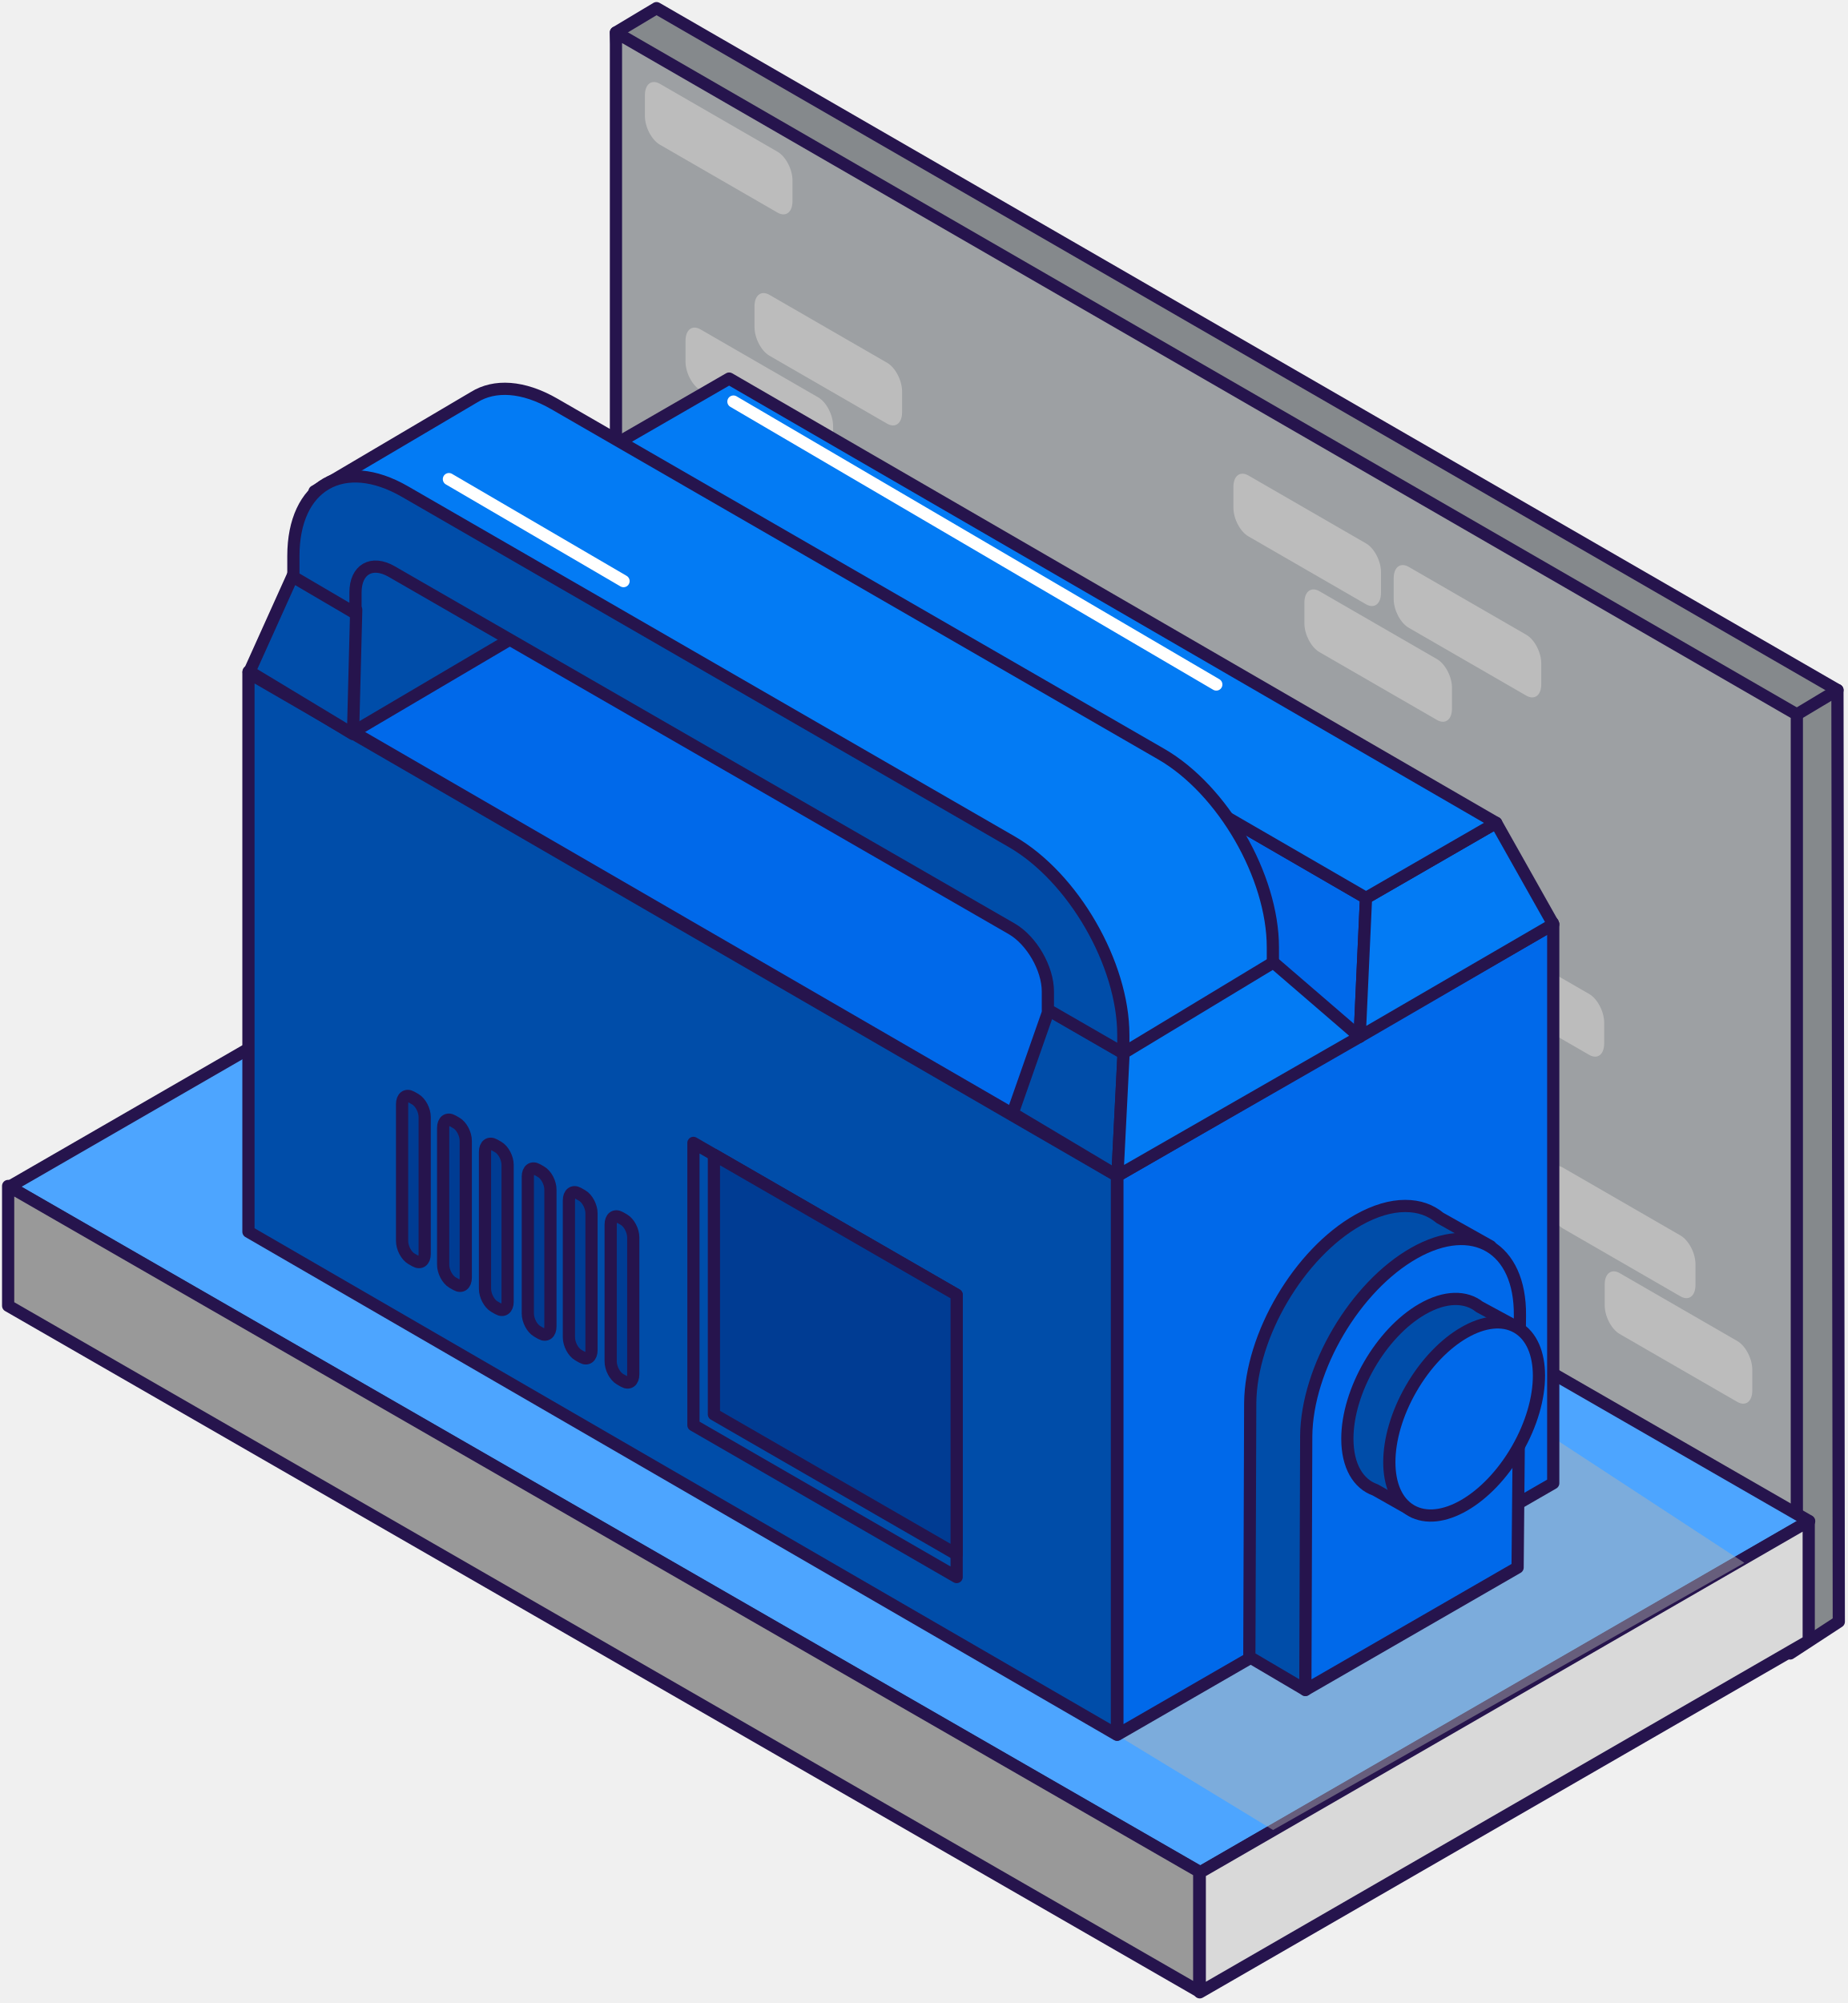
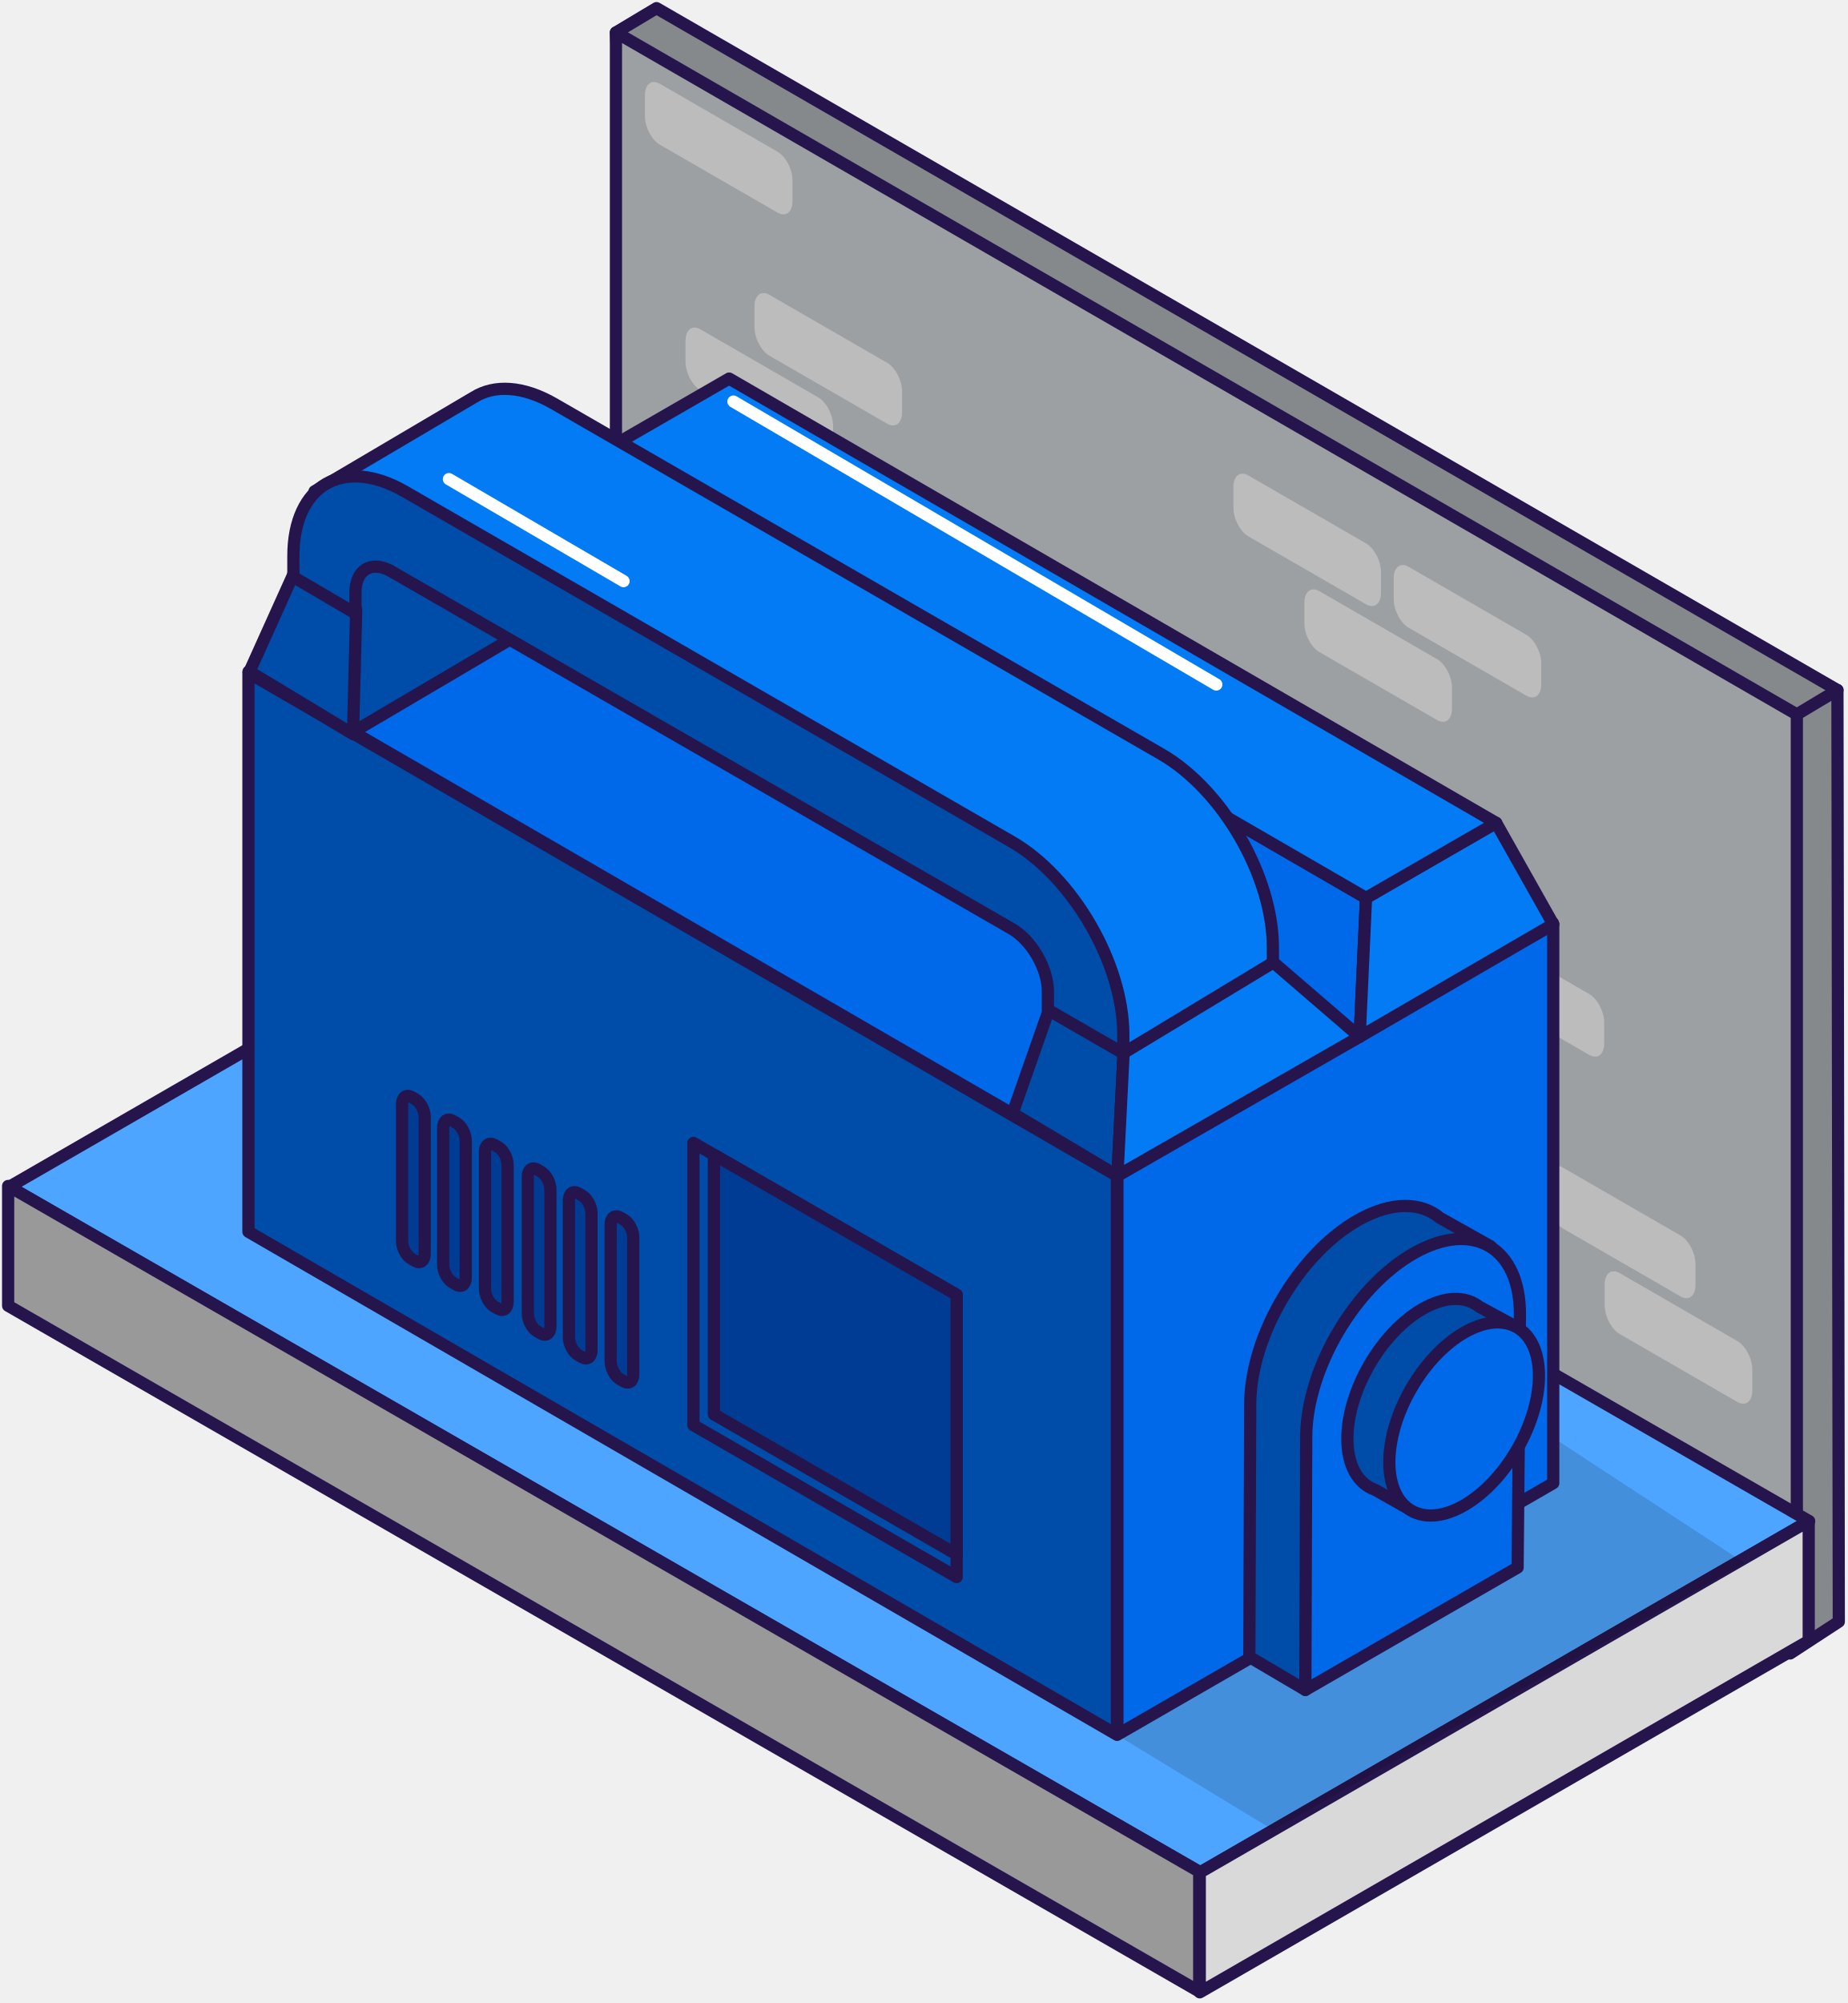
- <svg xmlns="http://www.w3.org/2000/svg" width="227" height="246" fill="none">
-   <path d="M225.879 199.166l-5.981 3.906-139.254-102.37L75.656 3.99 80.644 1l145.068 83.75.167 114.416z" fill="#85898C" stroke="#26144D" stroke-width="1.5" stroke-linecap="round" stroke-linejoin="round" />
-   <path d="M220.724 187.449l-145.06-83.757V3.99l145.06 83.751v99.708z" fill="#9DA0A3" stroke="#26144D" stroke-width="1.5" stroke-linecap="round" stroke-linejoin="round" />
-   <path d="M213.409 172.175l-14.444-8.338c-1.017-.586-1.842-2.165-1.842-3.522v-2.56c0-1.358.825-1.98 1.842-1.394l14.444 8.338c1.017.586 1.842 2.165 1.842 3.522v2.56c0 1.358-.825 1.98-1.842 1.394zm-6.979-12.962l-14.444-8.338c-1.017-.586-1.842-2.165-1.842-3.522v-2.56c0-1.358.825-1.98 1.842-1.394l14.444 8.338c1.016.586 1.842 2.165 1.842 3.522v2.56c0 1.358-.826 1.98-1.842 1.394zm-18.691-24.922l-14.444-8.337c-1.016-.587-1.842-2.166-1.842-3.523v-2.56c0-1.358.826-1.98 1.842-1.394l14.444 8.338c1.017.586 1.842 2.165 1.842 3.523v2.559c0 1.358-.825 1.98-1.842 1.394zm7.477-4.736l-14.444-8.338c-1.017-.586-1.842-2.165-1.842-3.523v-2.559c0-1.358.825-1.98 1.842-1.394l14.444 8.337c1.017.587 1.842 2.166 1.842 3.523v2.56c0 1.358-.825 1.98-1.842 1.394zm-94.72-73.285l-14.444-8.338c-1.017-.586-1.842-2.165-1.842-3.523v-2.56c0-1.357.825-1.98 1.842-1.393l14.444 8.337c1.017.586 1.842 2.165 1.842 3.523v2.56c0 1.358-.825 1.98-1.842 1.394zm8.474-4.24l-14.444-8.338c-1.017-.586-1.842-2.165-1.842-3.523v-2.56c0-1.358.825-1.98 1.842-1.393l14.444 8.337c1.016.586 1.842 2.165 1.842 3.523v2.56c0 1.357-.826 1.98-1.842 1.393zm26.173 37.889l-14.444-8.337c-1.017-.587-1.843-2.166-1.843-3.523v-2.56c0-1.358.826-1.98 1.843-1.394l14.444 8.338c1.016.586 1.842 2.165 1.842 3.523v2.56c0 1.357-.826 1.979-1.842 1.393zm8.726-4.486l-14.444-8.337c-1.017-.586-1.842-2.165-1.842-3.523v-2.56c0-1.357.825-1.98 1.842-1.393l14.444 8.337c1.017.587 1.842 2.166 1.842 3.523v2.56c0 1.358-.825 1.98-1.842 1.393zm32.65 2.99l-14.443-8.338c-1.017-.586-1.843-2.165-1.843-3.522v-2.56c0-1.358.826-1.98 1.843-1.394l14.443 8.338c1.017.586 1.843 2.165 1.843 3.522v2.56c0 1.358-.826 1.98-1.843 1.394zm-8.72-14.211l-14.444-8.338c-1.017-.586-1.842-2.165-1.842-3.522v-2.56c0-1.358.825-1.98 1.842-1.394l14.444 8.338c1.017.586 1.842 2.165 1.842 3.522v2.56c0 1.358-.825 1.98-1.842 1.394zm19.688 11.221l-14.444-8.337c-1.016-.586-1.842-2.165-1.842-3.523v-2.56c0-1.357.826-1.98 1.842-1.393l14.444 8.337c1.017.587 1.842 2.166 1.842 3.523v2.56c0 1.358-.825 1.98-1.842 1.393zm-91.98-59.325l-14.444-8.337c-1.017-.586-1.842-2.165-1.842-3.523v-2.56c0-1.357.825-1.98 1.842-1.393l14.444 8.337c1.016.586 1.842 2.165 1.842 3.523v2.56c0 1.357-.826 1.98-1.842 1.393z" fill="#BCBCBC" />
-   <path d="M220.725 87.741l4.988-2.99" stroke="#26144D" stroke-width="1.5" stroke-linecap="round" stroke-linejoin="round" />
-   <path d="M147.433 229.978L1.123 145.77l74.803-43.161 146.312 84.208-74.805 43.161z" fill="#4DA5FF" stroke="#26144D" stroke-width="1.5" stroke-linecap="round" stroke-linejoin="round" />
-   <path d="M147.311 244.581L1 160.367v-14.711l146.311 84.208v14.717z" fill="#999" stroke="#26144D" stroke-width="1.5" stroke-linecap="round" stroke-linejoin="round" />
-   <path d="M222.184 201.527l-74.804 43.161v-14.711l74.804-43.161v14.711z" fill="#D9D9D9" stroke="#26144D" stroke-width="1.5" stroke-linecap="round" stroke-linejoin="round" />
-   <path d="M132.019 209.933l24.365 14.819 57.898-32.812-29.658-19.403-52.605 37.396z" fill="#B2B4B3" opacity=".46" />
-   <path d="M137.204 213.05L30.519 151.28V82.64l106.685 61.764v68.646z" fill="#004DA9" stroke="#26144D" stroke-width="1.5" stroke-linecap="round" stroke-linejoin="round" />
-   <path d="M137.219 144.246L30.533 82.476l53.54-30.888 106.679 61.77-53.533 30.888zm53.581 37.91l-53.539 30.888v-68.64L190.8 113.51v68.646z" fill="#0069EA" stroke="#26144D" stroke-width="1.5" stroke-linecap="round" stroke-linejoin="round" />
-   <path d="M117.514 159.02v34.666l-32.332-18.654v-34.666l2.516 1.454 29.816 17.2z" stroke="#26144D" stroke-width="1.5" stroke-linecap="round" stroke-linejoin="round" />
-   <path d="M117.515 159.02v31.885l-29.817-17.2V141.82l29.817 17.2z" fill="#003C93" stroke="#26144D" stroke-width="1.5" stroke-linecap="round" stroke-linejoin="round" />
-   <path d="M183.101 153.065l-3.304 7.917-15.032 35.999-4.409 10.571-6.887-4.057.108-31.18c.082-8.317 6.016-18.381 13.266-22.476 2.077-1.168 4.034-1.727 5.768-1.727 1.735 0 3.114.508 4.276 1.467l6.214 3.486z" fill="#004DA9" stroke="#26144D" stroke-width="1.5" stroke-linecap="round" stroke-linejoin="round" />
-   <path d="M179.794 160.98l-.254 27.485-14.778 8.515 15.032-36z" stroke="#26144D" stroke-width="1.5" stroke-linecap="round" stroke-linejoin="round" />
-   <path d="M186.423 192.516l-26.074 15.035.108-31.18c.076-8.318 6.016-18.381 13.265-22.476 7.25-4.095 13.063-.667 12.987 7.651l-.286 30.97z" fill="#0069EA" stroke="#26144D" stroke-width="1.5" stroke-linecap="round" stroke-linejoin="round" />
-   <path d="M186.215 162.925l-2.369 4.305-7.497 13.65-2.643 4.8-4.772-2.698c-2.09-.737-3.424-2.946-3.424-6.286 0-5.86 4.117-12.984 9.193-15.911 2.827-1.631 5.356-1.619 7.04-.279h.006l4.466 2.419z" fill="#004DA9" stroke="#26144D" stroke-width="1.5" stroke-linecap="round" stroke-linejoin="round" />
-   <path d="M186.354 178.021c3.59-6.213 3.59-12.928.001-14.999-3.588-2.071-9.408 1.288-12.997 7.501-3.59 6.213-3.59 12.928-.002 14.999 3.589 2.07 9.408-1.288 12.998-7.501z" fill="#0069EA" stroke="#26144D" stroke-width="1.5" stroke-linecap="round" stroke-linejoin="round" />
-   <path d="M167.018 127.333L65.6 66.343l7.98-10.621 94.22 54.557-.782 17.054z" stroke="#26144D" stroke-width="1.5" stroke-linecap="round" stroke-linejoin="round" />
-   <path d="M167.021 127.332l.781-17.054 15.985-9.218 7.014 12.45-23.78 13.822z" fill="#037BF4" stroke="#26144D" stroke-width="1.5" stroke-linecap="round" stroke-linejoin="round" />
-   <path d="M167.802 110.278L73.582 55.72l15.985-9.225 94.22 54.564-15.985 9.219z" fill="#037BF4" stroke="#26144D" stroke-width="1.5" stroke-linecap="round" stroke-linejoin="round" />
-   <path d="M43.391 89.89l31.875-18.787s-32.04-4.323-32.307-4.234c-.267.088-3.443 11.11-3.443 11.11l3.869 11.911h.006zm80.999 46.838l4.453-12.705 9.181 5.296-.762 15.085-12.872-7.676z" fill="#004DA9" stroke="#26144D" stroke-width="1.5" stroke-linecap="round" stroke-linejoin="round" />
-   <path d="M30.651 82.481l5.426-12.038 7.681 4.451-.394 15.263-12.713-7.676z" fill="#004DA9" stroke="#26144D" stroke-width="1.5" stroke-linecap="round" stroke-linejoin="round" />
-   <path d="M156.36 116.352v2.254l-18.361 10.762-6.951-15.93-92.41-53.097 19.607-11.568c2.497-1.55 5.998-1.39 9.867.844l74.537 43.002c7.561 4.362 13.711 15.009 13.711 23.733z" fill="#037BF4" stroke="#26144D" stroke-width="1.5" stroke-linecap="round" stroke-linejoin="round" />
-   <path d="M51.019 154.872l-.477-.273c-.635-.368-1.15-1.346-1.15-2.19v-16.806c0-.844.515-1.232 1.15-.87l.477.273c.635.368 1.15 1.346 1.15 2.191v16.806c0 .844-.515 1.231-1.15.869zm5.045 2.914l-.477-.273c-.635-.368-1.15-1.346-1.15-2.19v-16.806c0-.844.515-1.232 1.15-.87l.477.273c.635.369 1.15 1.346 1.15 2.191v16.806c0 .844-.515 1.231-1.15.869zm5.141 2.959l-.477-.273c-.635-.368-1.15-1.346-1.15-2.19v-16.806c0-.844.515-1.232 1.15-.87l.477.273c.635.369 1.15 1.346 1.15 2.191v16.806c0 .844-.515 1.231-1.15.869zm5.259 3.036l-.476-.273c-.635-.369-1.15-1.346-1.15-2.191v-16.806c0-.844.515-1.231 1.15-.87l.476.273c.636.369 1.15 1.346 1.15 2.191v16.806c0 .844-.514 1.231-1.15.87zm5.046 2.914l-.476-.273c-.636-.369-1.15-1.346-1.15-2.191v-16.806c0-.844.514-1.231 1.15-.87l.476.273c.636.369 1.15 1.346 1.15 2.191v16.806c0 .844-.514 1.232-1.15.87zm5.131 2.965l-.476-.273c-.636-.368-1.15-1.346-1.15-2.19v-16.806c0-.844.514-1.232 1.15-.87l.476.273c.635.369 1.15 1.346 1.15 2.191v16.806c0 .844-.515 1.231-1.15.869z" fill="#003C93" stroke="#26144D" stroke-width="1.5" stroke-linecap="round" stroke-linejoin="round" />
-   <path d="M55.145 58.844L76.594 71.37m13.501-22.05l59.315 34.748" stroke="#fff" stroke-width="1.5" stroke-linecap="round" stroke-linejoin="round" />
-   <path d="M137.261 144.404l.762-15.086 18.399-11.117 10.598 9.13-29.759 17.073z" fill="#037BF4" stroke="#26144D" stroke-width="1.5" stroke-linecap="round" stroke-linejoin="round" />
-   <path d="M43.669 75.34l-7.63-4.477v-2.578c0-8.723 6.15-12.272 13.71-7.91l74.531 43.001c7.56 4.362 13.71 15.01 13.71 23.733v2.254l-9.269-5.346v-2.254c0-2.825-1.995-6.279-4.448-7.695L48.116 70.196c-2.453-1.415-4.447-.266-4.447 2.565v2.578z" fill="#004DA9" stroke="#26144D" stroke-width="1.5" stroke-linecap="round" stroke-linejoin="round" />
+ <svg xmlns="http://www.w3.org/2000/svg" width="227" height="246" viewBox="0 0 227 246" fill="none">
+   <path d="M225.879 199.166L219.898 203.072L80.644 100.702L75.656 3.99L80.644 1L225.712 84.751L225.879 199.166Z" fill="#85898C" stroke="#26144D" stroke-width="1.5" stroke-linecap="round" stroke-linejoin="round" />
+   <path d="M220.724 187.449L75.663 103.692V3.99L220.724 87.741V187.449Z" fill="#9DA0A3" stroke="#26144D" stroke-width="1.5" stroke-linecap="round" stroke-linejoin="round" />
+   <path d="M213.409 172.175L198.965 163.837C197.948 163.251 197.123 161.672 197.123 160.315V157.755C197.123 156.397 197.948 155.775 198.965 156.361L213.409 164.699C214.426 165.285 215.251 166.864 215.251 168.221V170.781C215.251 172.139 214.426 172.761 213.409 172.175Z" fill="#BCBCBC" />
+   <path d="M206.43 159.213L191.986 150.875C190.969 150.289 190.144 148.71 190.144 147.353V144.793C190.144 143.435 190.969 142.813 191.986 143.399L206.43 151.737C207.446 152.323 208.272 153.902 208.272 155.259V157.819C208.272 159.177 207.446 159.799 206.43 159.213Z" fill="#BCBCBC" />
+   <path d="M187.739 134.291L173.295 125.954C172.279 125.367 171.453 123.788 171.453 122.431V119.871C171.453 118.513 172.279 117.891 173.295 118.477L187.739 126.815C188.756 127.401 189.581 128.98 189.581 130.338V132.897C189.581 134.255 188.756 134.877 187.739 134.291Z" fill="#BCBCBC" />
+   <path d="M195.216 129.555L180.772 121.217C179.755 120.631 178.93 119.052 178.93 117.694V115.135C178.93 113.777 179.755 113.155 180.772 113.741L195.216 122.078C196.233 122.665 197.058 124.244 197.058 125.601V128.161C197.058 129.519 196.233 130.141 195.216 129.555Z" fill="#BCBCBC" />
+   <path d="M100.496 56.27L86.052 47.932C85.035 47.346 84.21 45.767 84.21 44.409V41.849C84.21 40.492 85.035 39.87 86.052 40.456L100.496 48.793C101.513 49.379 102.338 50.958 102.338 52.316V54.876C102.338 56.234 101.513 56.856 100.496 56.27Z" fill="#BCBCBC" />
+   <path d="M108.97 52.029L94.526 43.692C93.509 43.106 92.684 41.527 92.684 40.169V37.609C92.684 36.252 93.509 35.63 94.526 36.216L108.97 44.553C109.986 45.139 110.812 46.718 110.812 48.076V50.636C110.812 51.993 109.986 52.615 108.97 52.029Z" fill="#BCBCBC" />
+   <path d="M135.143 89.919L120.699 81.582C119.682 80.995 118.856 79.416 118.856 78.059V75.499C118.856 74.141 119.682 73.519 120.699 74.105L135.143 82.443C136.159 83.029 136.985 84.608 136.985 85.966V88.525C136.985 89.883 136.159 90.505 135.143 89.919Z" fill="#BCBCBC" />
+   <path d="M143.869 85.433L129.425 77.096C128.408 76.51 127.583 74.931 127.583 73.573V71.013C127.583 69.656 128.408 69.034 129.425 69.62L143.869 77.957C144.886 78.543 145.711 80.123 145.711 81.48V84.04C145.711 85.398 144.886 86.02 143.869 85.433Z" fill="#BCBCBC" />
+   <path d="M176.519 88.423L162.076 80.085C161.059 79.499 160.233 77.92 160.233 76.563V74.003C160.233 72.645 161.059 72.023 162.076 72.609L176.519 80.947C177.536 81.533 178.362 83.112 178.362 84.469V87.029C178.362 88.387 177.536 89.009 176.519 88.423Z" fill="#BCBCBC" />
+   <path d="M167.799 74.212L153.355 65.874C152.338 65.288 151.513 63.709 151.513 62.352V59.792C151.513 58.434 152.338 57.812 153.355 58.398L167.799 66.736C168.816 67.322 169.641 68.901 169.641 70.258V72.818C169.641 74.176 168.816 74.798 167.799 74.212Z" fill="#BCBCBC" />
+   <path d="M187.487 85.433L173.043 77.096C172.027 76.51 171.201 74.931 171.201 73.573V71.013C171.201 69.656 172.027 69.034 173.043 69.62L187.487 77.957C188.504 78.543 189.329 80.123 189.329 81.48V84.04C189.329 85.398 188.504 86.02 187.487 85.433Z" fill="#BCBCBC" />
+   <path d="M95.507 26.108L81.063 17.771C80.046 17.185 79.221 15.606 79.221 14.248V11.688C79.221 10.331 80.046 9.709 81.063 10.295L95.507 18.632C96.523 19.218 97.349 20.797 97.349 22.155V24.715C97.349 26.072 96.523 26.695 95.507 26.108Z" fill="#BCBCBC" />
+   <path d="M220.725 87.741L225.713 84.751" stroke="#26144D" stroke-width="1.5" stroke-linecap="round" stroke-linejoin="round" />
+   <path d="M147.433 229.978L1.122 145.77L75.927 102.609L222.238 186.817L147.433 229.978Z" fill="#4DA5FF" stroke="#26144D" stroke-width="1.5" stroke-linecap="round" stroke-linejoin="round" />
+   <path d="M147.311 244.581L1 160.367V145.656L147.311 229.864V244.581Z" fill="#999999" stroke="#26144D" stroke-width="1.5" stroke-linecap="round" stroke-linejoin="round" />
+   <path d="M222.184 201.527L147.38 244.688V229.977L222.184 186.816V201.527Z" fill="#D9D9D9" stroke="#26144D" stroke-width="1.5" stroke-linecap="round" stroke-linejoin="round" />
+   <g style="mix-blend-mode:multiply" opacity="0.46">
+     <path d="M132.019 209.933L156.384 224.752L214.282 191.94L184.624 172.537L132.019 209.933Z" fill="#B2B4B3" />
+   </g>
+   <path d="M137.204 213.05L30.519 151.28V82.641L137.204 144.404V213.05Z" fill="#004DA9" stroke="#26144D" stroke-width="1.5" stroke-linecap="round" stroke-linejoin="round" />
+   <path d="M137.219 144.246L30.533 82.476L84.073 51.588L190.752 113.358L137.219 144.246Z" fill="#0069EA" stroke="#26144D" stroke-width="1.5" stroke-linecap="round" stroke-linejoin="round" />
+   <path d="M190.8 182.156L137.261 213.044V144.404L190.8 113.51V182.156Z" fill="#0069EA" stroke="#26144D" stroke-width="1.5" stroke-linecap="round" stroke-linejoin="round" />
+   <path d="M117.514 159.02V193.686L85.182 175.032V140.366L87.698 141.82L117.514 159.02Z" stroke="#26144D" stroke-width="1.5" stroke-linecap="round" stroke-linejoin="round" />
+   <path d="M117.515 159.02V190.905L87.698 173.705V141.82L117.515 159.02Z" fill="#003C93" stroke="#26144D" stroke-width="1.5" stroke-linecap="round" stroke-linejoin="round" />
+   <path d="M183.101 153.065L179.797 160.982L164.765 196.981L160.356 207.552L153.469 203.495L153.577 172.315C153.659 163.998 159.593 153.934 166.843 149.839C168.92 148.671 170.877 148.112 172.611 148.112C174.346 148.112 175.725 148.62 176.887 149.579L183.101 153.065Z" fill="#004DA9" stroke="#26144D" stroke-width="1.5" stroke-linecap="round" stroke-linejoin="round" />
+   <path d="M179.794 160.98L179.54 188.465L164.762 196.98L179.794 160.98Z" stroke="#26144D" stroke-width="1.5" stroke-linecap="round" stroke-linejoin="round" />
+   <path d="M186.423 192.516L160.349 207.551L160.457 176.371C160.533 168.053 166.473 157.99 173.722 153.895C180.972 149.8 186.785 153.228 186.709 161.546L186.423 192.516Z" fill="#0069EA" stroke="#26144D" stroke-width="1.5" stroke-linecap="round" stroke-linejoin="round" />
+   <path d="M186.215 162.925L183.846 167.23L176.349 180.88L173.706 185.68L168.934 182.982C166.844 182.245 165.51 180.036 165.51 176.696C165.51 170.836 169.627 163.712 174.703 160.785C177.53 159.154 180.059 159.166 181.743 160.506H181.749L186.215 162.925Z" fill="#004DA9" stroke="#26144D" stroke-width="1.5" stroke-linecap="round" stroke-linejoin="round" />
+   <path d="M186.354 178.021C189.944 171.808 189.944 165.093 186.355 163.022C182.767 160.951 176.947 164.31 173.358 170.523C169.768 176.736 169.768 183.451 173.356 185.522C176.945 187.592 182.764 184.234 186.354 178.021Z" fill="#0069EA" stroke="#26144D" stroke-width="1.5" stroke-linecap="round" stroke-linejoin="round" />
+   <path d="M167.018 127.333L65.6 66.344L73.579 55.722L167.8 110.279L167.018 127.333Z" stroke="#26144D" stroke-width="1.5" stroke-linecap="round" stroke-linejoin="round" />
+   <path d="M167.021 127.332L167.802 110.278L183.787 101.06L190.801 113.51L167.021 127.332Z" fill="#037BF4" stroke="#26144D" stroke-width="1.5" stroke-linecap="round" stroke-linejoin="round" />
+   <path d="M167.802 110.278L73.582 55.72L89.567 46.495L183.787 101.059L167.802 110.278Z" fill="#037BF4" stroke="#26144D" stroke-width="1.5" stroke-linecap="round" stroke-linejoin="round" />
+   <path d="M43.391 89.89L75.266 71.103C75.266 71.103 43.226 66.78 42.959 66.868C42.692 66.957 39.516 77.979 39.516 77.979L43.385 89.89H43.391Z" fill="#004DA9" stroke="#26144D" stroke-width="1.5" stroke-linecap="round" stroke-linejoin="round" />
+   <path d="M124.39 136.728L128.843 124.023L138.024 129.319L137.262 144.404L124.39 136.728Z" fill="#004DA9" stroke="#26144D" stroke-width="1.5" stroke-linecap="round" stroke-linejoin="round" />
+   <path d="M30.651 82.481L36.077 70.443L43.758 74.894L43.364 90.157L30.651 82.481Z" fill="#004DA9" stroke="#26144D" stroke-width="1.5" stroke-linecap="round" stroke-linejoin="round" />
+   <path d="M156.36 116.352V118.606L137.999 129.368L131.048 113.438L38.639 60.341L58.245 48.773C60.742 47.224 64.243 47.382 68.112 49.617L142.649 92.619C150.21 96.981 156.36 107.628 156.36 116.352Z" fill="#037BF4" stroke="#26144D" stroke-width="1.5" stroke-linecap="round" stroke-linejoin="round" />
+   <path d="M51.019 154.872L50.542 154.599C49.907 154.231 49.393 153.253 49.393 152.409V135.603C49.393 134.759 49.907 134.371 50.542 134.733L51.019 135.006C51.654 135.374 52.169 136.352 52.169 137.197V154.003C52.169 154.847 51.654 155.234 51.019 154.872Z" fill="#003C93" stroke="#26144D" stroke-width="1.5" stroke-linecap="round" stroke-linejoin="round" />
+   <path d="M56.064 157.786L55.587 157.513C54.952 157.145 54.438 156.167 54.438 155.323V138.517C54.438 137.673 54.952 137.285 55.587 137.647L56.064 137.92C56.699 138.289 57.214 139.266 57.214 140.111V156.917C57.214 157.761 56.699 158.148 56.064 157.786Z" fill="#003C93" stroke="#26144D" stroke-width="1.5" stroke-linecap="round" stroke-linejoin="round" />
+   <path d="M61.205 160.745L60.728 160.472C60.093 160.104 59.578 159.126 59.578 158.282V141.476C59.578 140.632 60.093 140.244 60.728 140.606L61.205 140.879C61.84 141.248 62.355 142.225 62.355 143.07V159.876C62.355 160.72 61.84 161.107 61.205 160.745Z" fill="#003C93" stroke="#26144D" stroke-width="1.5" stroke-linecap="round" stroke-linejoin="round" />
+   <path d="M66.464 163.781L65.988 163.508C65.353 163.139 64.838 162.162 64.838 161.317V144.511C64.838 143.667 65.353 143.28 65.988 143.641L66.464 143.914C67.1 144.283 67.614 145.26 67.614 146.105V162.911C67.614 163.755 67.1 164.142 66.464 163.781Z" fill="#003C93" stroke="#26144D" stroke-width="1.5" stroke-linecap="round" stroke-linejoin="round" />
+   <path d="M71.51 166.695L71.034 166.422C70.398 166.053 69.884 165.076 69.884 164.231V147.425C69.884 146.581 70.398 146.194 71.034 146.555L71.51 146.828C72.146 147.197 72.66 148.174 72.66 149.019V165.825C72.66 166.669 72.146 167.057 71.51 166.695Z" fill="#003C93" stroke="#26144D" stroke-width="1.5" stroke-linecap="round" stroke-linejoin="round" />
+   <path d="M76.641 169.66L76.165 169.387C75.529 169.019 75.015 168.041 75.015 167.197V150.391C75.015 149.547 75.529 149.159 76.165 149.521L76.641 149.794C77.276 150.163 77.791 151.14 77.791 151.985V168.791C77.791 169.635 77.276 170.022 76.641 169.66Z" fill="#003C93" stroke="#26144D" stroke-width="1.5" stroke-linecap="round" stroke-linejoin="round" />
+   <path d="M55.145 58.844L76.594 71.37" stroke="white" stroke-width="1.5" stroke-linecap="round" stroke-linejoin="round" />
+   <path d="M90.095 49.319L149.41 84.068" stroke="white" stroke-width="1.5" stroke-linecap="round" stroke-linejoin="round" />
+   <path d="M137.261 144.404L138.023 129.318L156.422 118.201L167.02 127.331L137.261 144.404Z" fill="#037BF4" stroke="#26144D" stroke-width="1.5" stroke-linecap="round" stroke-linejoin="round" />
+   <path d="M43.669 75.339L36.038 70.863V68.285C36.038 59.562 42.188 56.013 49.749 60.374L124.28 103.376C131.84 107.738 137.99 118.386 137.99 127.109V129.363L128.721 124.017V121.763C128.721 118.938 126.726 115.484 124.273 114.068L48.116 70.196C45.663 68.781 43.669 69.93 43.669 72.761V75.339Z" fill="#004DA9" stroke="#26144D" stroke-width="1.5" stroke-linecap="round" stroke-linejoin="round" />
</svg>
